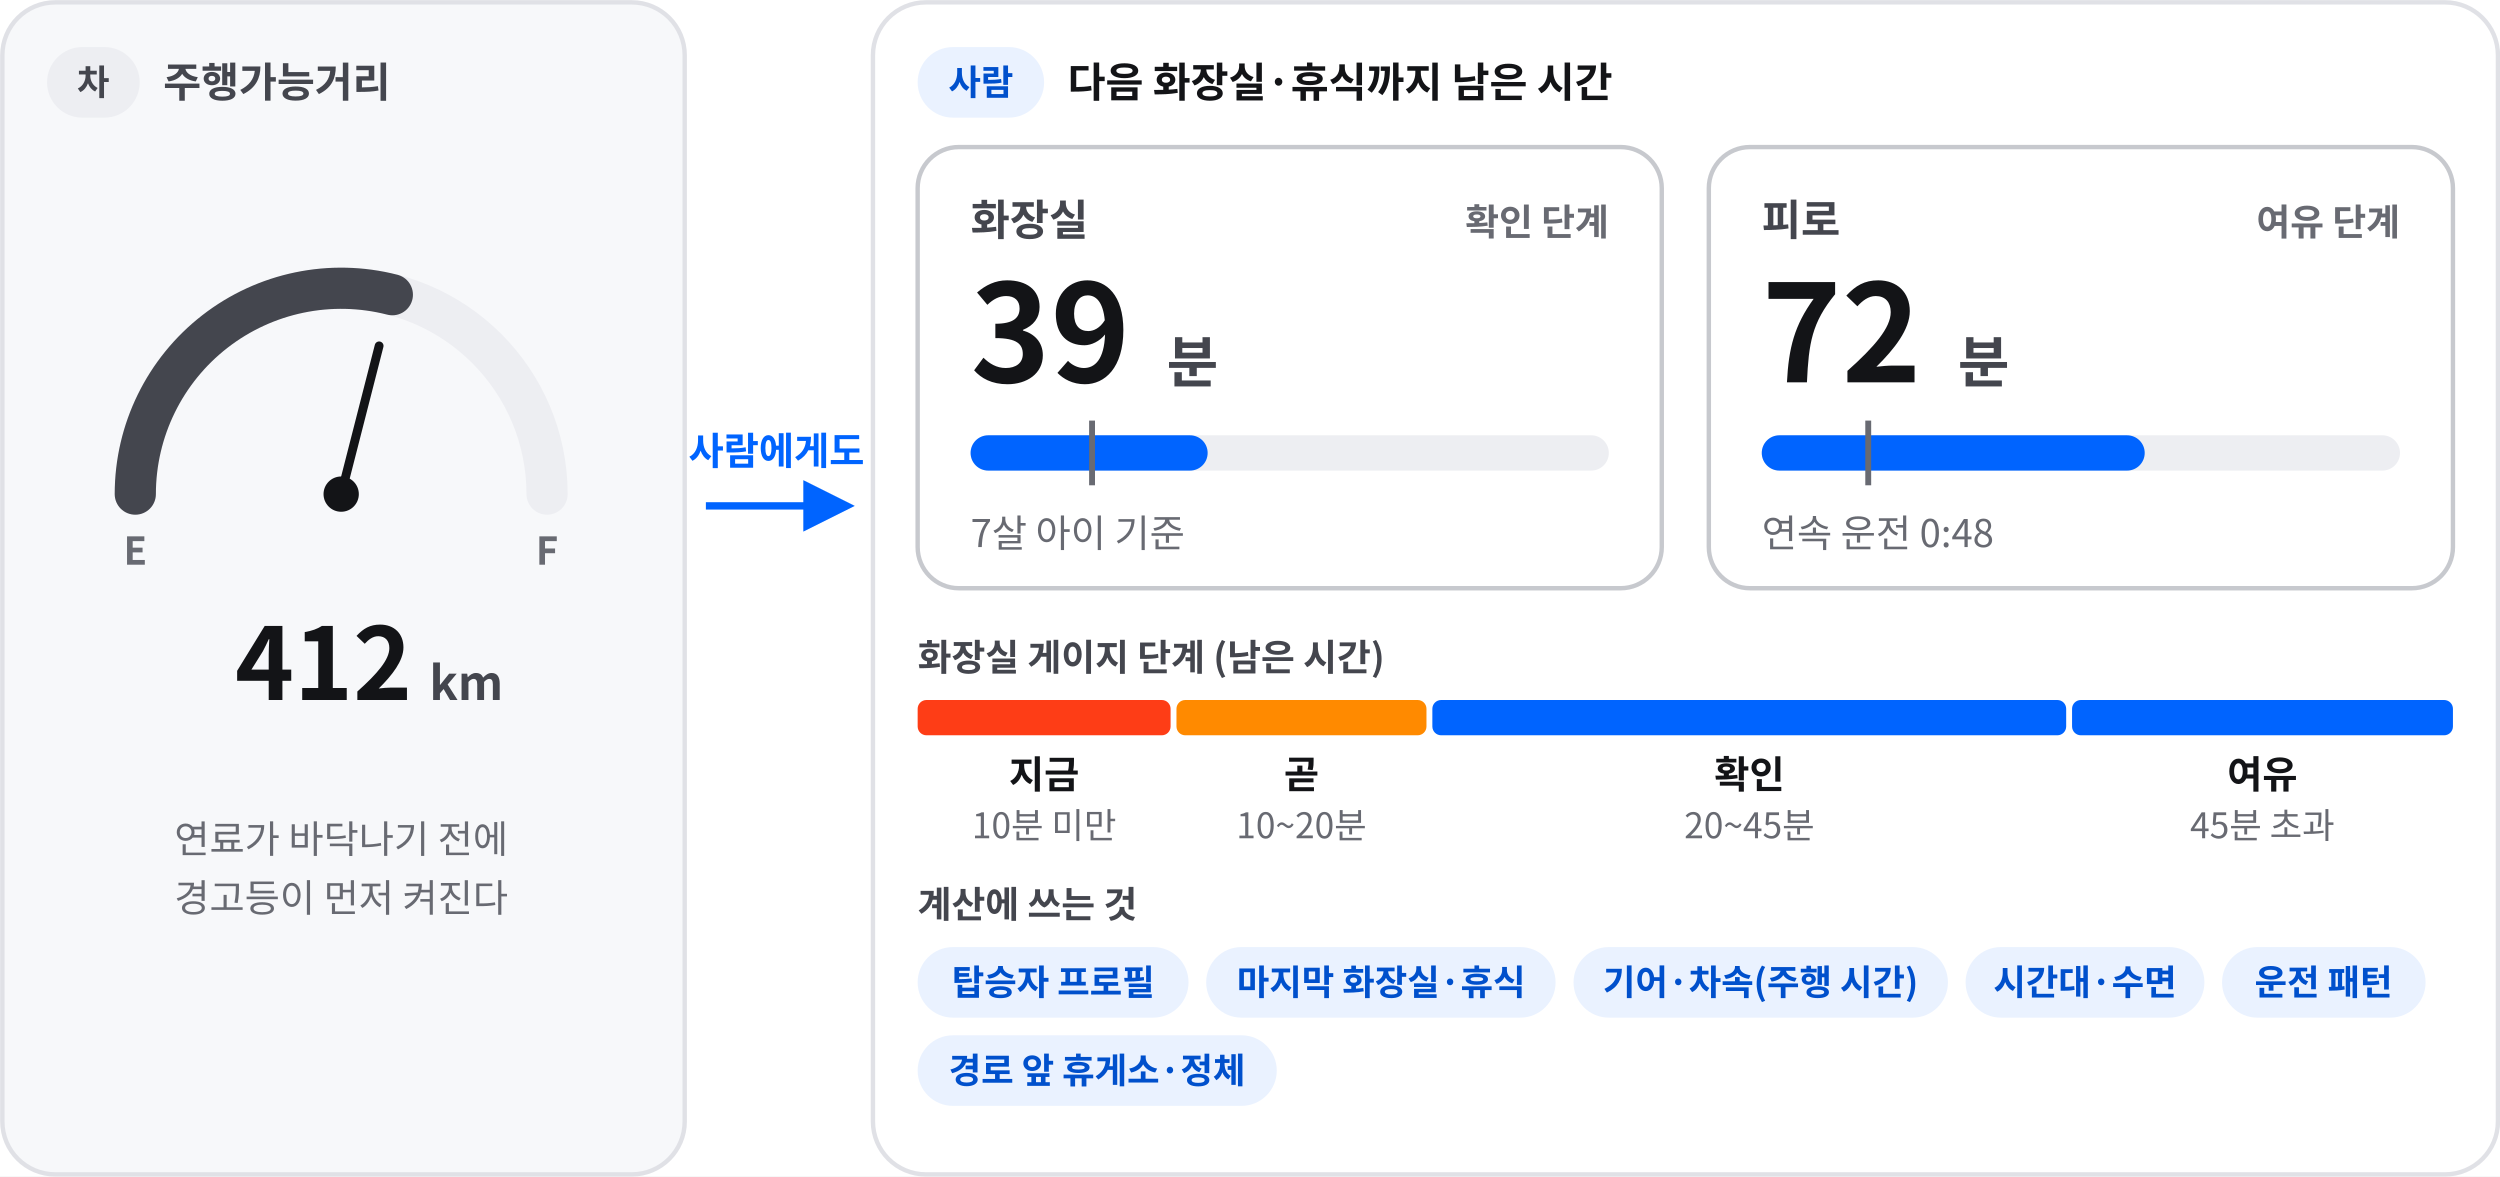
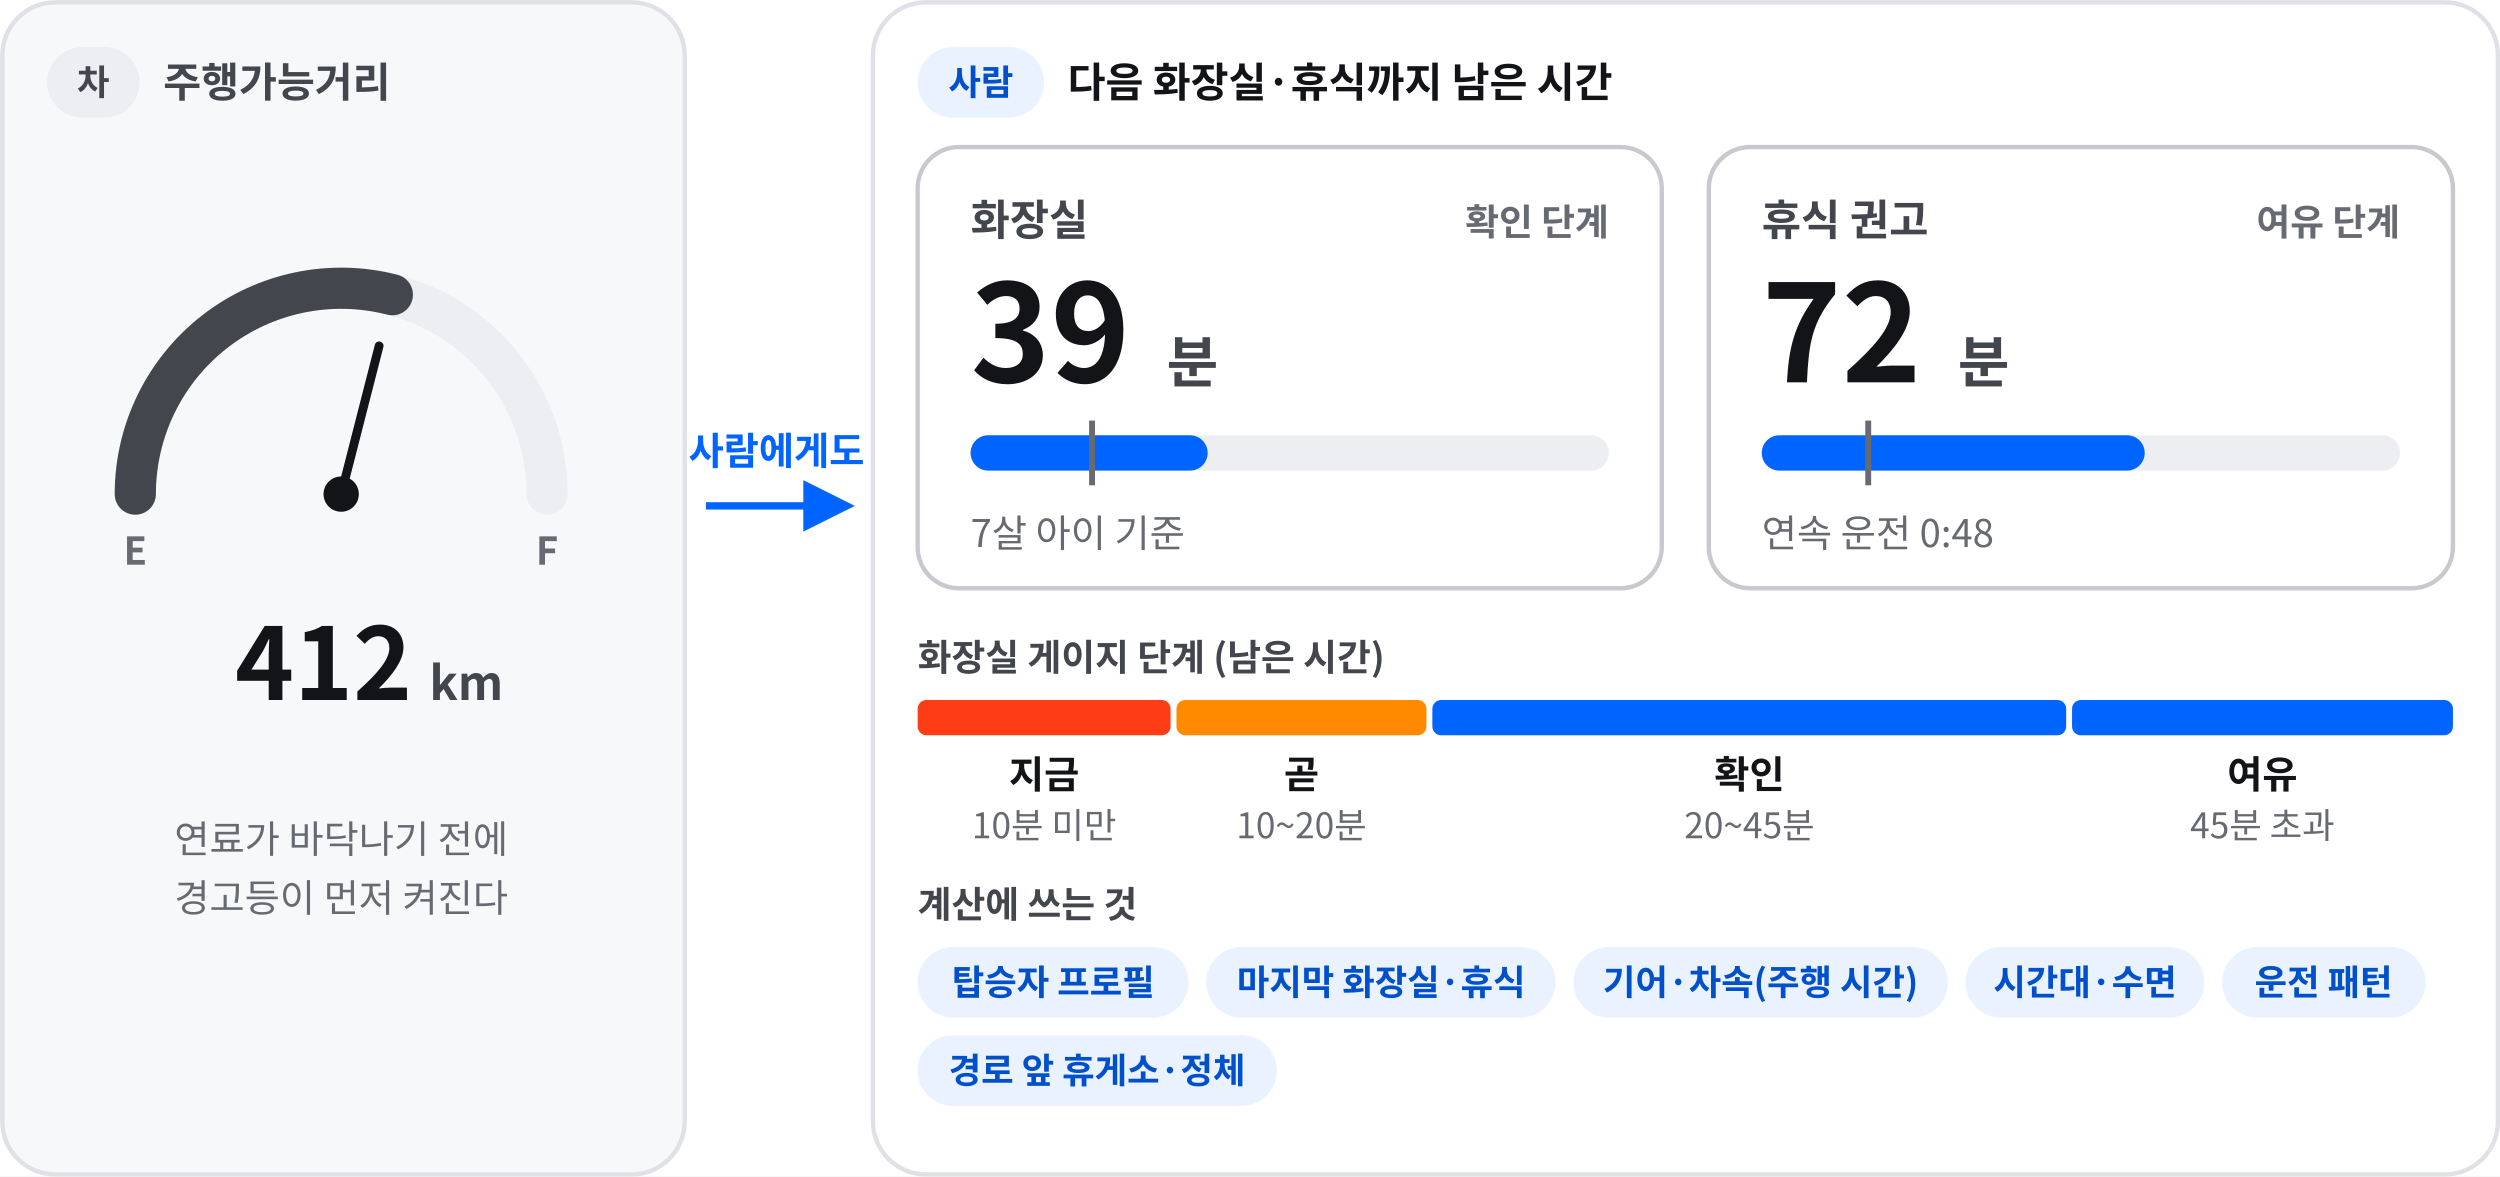
<svg xmlns="http://www.w3.org/2000/svg" width="850" height="400" viewBox="0 0 850 400" font-family="Pretendard, 'Noto Sans CJK KR', NanumGothic, sans-serif">
  <defs>
    <marker id="arrA" viewBox="0 0 10 10" refX="8.5" refY="5" markerWidth="7" markerHeight="7" orient="auto">
      <path d="M0,0 L10,5 L0,10 z" fill="#0064FF" />
    </marker>
    <marker id="arrG" viewBox="0 0 10 10" refX="8.5" refY="5" markerWidth="7" markerHeight="7" orient="auto">
      <path d="M0,0 L10,5 L0,10 z" fill="#686A72" />
    </marker>
    <marker id="arrK" viewBox="0 0 10 10" refX="8.5" refY="5" markerWidth="7" markerHeight="7" orient="auto">
      <path d="M0,0 L10,5 L0,10 z" fill="#44464E" />
    </marker>
  </defs>
  <rect width="850" height="400" fill="#FFFFFF" />
  <rect x="0.8" y="0.8" width="232.0" height="398.5" rx="18.0" fill="#F7F8FA" stroke="#E0E1E6" stroke-width="1.5" />
  <rect x="16.0" y="16.0" width="31.5" height="24.0" rx="12.0" fill="#EDEEF2" />
  <text x="31.7" y="32.3" font-size="12.0" font-weight="600" fill="#44464E" text-anchor="middle">차</text>
  <text x="55.5" y="33.0" font-size="14.0" font-weight="700" fill="#44464E" text-anchor="start">주행가능거리</text>
  <path d="M 46.0 168.0 A 70 70 0 0 1 186.0 168.0" fill="none" stroke="#EDEEF2" stroke-width="14.0" stroke-linecap="round" stroke-linejoin="round" />
  <path d="M 46.0 168.0 A 70 70 0 0 1 133.4 100.2" fill="none" stroke="#44464E" stroke-width="14.0" stroke-linecap="round" stroke-linejoin="round" />
  <line x1="116.0" y1="168.0" x2="128.9" y2="117.6" stroke="#131417" stroke-width="3.0" stroke-linecap="round" />
  <circle cx="116.0" cy="168.0" r="6.0" fill="#131417" />
  <text x="46.0" y="192.0" font-size="13.0" font-weight="700" fill="#686A72" text-anchor="middle">E</text>
  <text x="186.0" y="192.0" font-size="13.0" font-weight="700" fill="#686A72" text-anchor="middle">F</text>
  <text x="110.0" y="238.0" font-size="34.0" font-weight="800" fill="#131417" text-anchor="middle">412</text>
  <text x="146.0" y="238.0" font-size="16.0" font-weight="600" fill="#44464E" text-anchor="start">km</text>
  <text x="116.0" y="290.0" font-size="13.0" font-weight="500" fill="#686A72" text-anchor="middle">연료가 바닥나기 전에</text>
  <text x="116.0" y="310.0" font-size="13.0" font-weight="500" fill="#686A72" text-anchor="middle">경고등이 먼저 켜진다</text>
  <line x1="240.0" y1="172.0" x2="288.0" y2="172.0" stroke="#0064FF" stroke-width="2.5" stroke-linecap="butt" marker-end="url(#arrA)" />
  <text x="264.0" y="158.0" font-size="13.0" font-weight="700" fill="#0064FF" text-anchor="middle">사람에게도</text>
  <rect x="296.8" y="0.8" width="552.5" height="398.5" rx="18.0" fill="#FFFFFF" stroke="#E0E1E6" stroke-width="1.5" />
  <rect x="312.0" y="16.0" width="43.0" height="24.0" rx="12.0" fill="#EAF2FF" />
  <text x="333.5" y="32.3" font-size="12.0" font-weight="600" fill="#0050CC" text-anchor="middle">사람</text>
  <text x="363.0" y="33.0" font-size="14.0" font-weight="700" fill="#131417" text-anchor="start">다음 화장실·휴식까지 남은 시간</text>
  <rect x="312.0" y="50.0" width="253.0" height="150.0" rx="14.0" fill="#FFFFFF" stroke="#C7C9CE" stroke-width="1.5" />
  <text x="330.0" y="80.0" font-size="14.5" font-weight="700" fill="#44464E" text-anchor="start">화장실</text>
  <text x="547.0" y="80.0" font-size="12.5" font-weight="600" fill="#686A72" text-anchor="end">확인 단계</text>
  <text x="330.0" y="130.0" font-size="46.0" font-weight="800" fill="#131417" text-anchor="start">39</text>
  <text x="396.7" y="130.0" font-size="19.0" font-weight="600" fill="#44464E" text-anchor="start">분</text>
  <rect x="330.0" y="148.0" width="217.0" height="12.0" rx="6.0" fill="#EDEEF2" />
  <rect x="330.0" y="148.0" width="80.6" height="12.0" rx="6.0" fill="#0064FF" />
  <line x1="371.3" y1="143.0" x2="371.3" y2="165.0" stroke="#686A72" stroke-width="2.0" stroke-linecap="butt" />
  <text x="330.0" y="186.0" font-size="13.0" font-weight="500" fill="#686A72" text-anchor="start">7살 아이 기준</text>
  <rect x="581.0" y="50.0" width="253.0" height="150.0" rx="14.0" fill="#FFFFFF" stroke="#C7C9CE" stroke-width="1.5" />
-   <text x="599.0" y="80.0" font-size="14.5" font-weight="700" fill="#44464E" text-anchor="start">피로</text>
+   <text x="599.0" y="80.0" font-size="14.5" font-weight="700" fill="#44464E" text-anchor="start">휴식 권고</text>
  <text x="816.0" y="80.0" font-size="12.5" font-weight="600" fill="#686A72" text-anchor="end">여유 단계</text>
  <text x="599.0" y="130.0" font-size="46.0" font-weight="800" fill="#131417" text-anchor="start">72</text>
  <text x="665.7" y="130.0" font-size="19.0" font-weight="600" fill="#44464E" text-anchor="start">분</text>
  <rect x="599.0" y="148.0" width="217.0" height="12.0" rx="6.0" fill="#EDEEF2" />
  <rect x="599.0" y="148.0" width="130.2" height="12.0" rx="6.0" fill="#0064FF" />
  <line x1="635.2" y1="143.0" x2="635.2" y2="165.0" stroke="#686A72" stroke-width="2.0" stroke-linecap="butt" />
  <text x="599.0" y="186.0" font-size="13.0" font-weight="500" fill="#686A72" text-anchor="start">연속 운전 0:48</text>
  <text x="312.0" y="228.0" font-size="12.5" font-weight="700" fill="#44464E" text-anchor="start">화장실 게이지 단계 (남은 시간)</text>
  <rect x="312.0" y="238.0" width="86.0" height="12.0" rx="3.0" fill="#FE3D16" />
  <text x="355.0" y="268.0" font-size="13.0" font-weight="700" fill="#131417" text-anchor="middle">지금</text>
  <text x="355.0" y="285.0" font-size="12.0" font-weight="500" fill="#686A72" text-anchor="middle">10분 미만</text>
  <rect x="400.0" y="238.0" width="85.0" height="12.0" rx="3.0" fill="#FF8A00" />
  <text x="442.5" y="268.0" font-size="13.0" font-weight="700" fill="#131417" text-anchor="middle">곧</text>
  <text x="442.5" y="285.0" font-size="12.0" font-weight="500" fill="#686A72" text-anchor="middle">10~20분</text>
  <rect x="487.0" y="238.0" width="215.5" height="12.0" rx="3.0" fill="#0064FF" />
  <text x="594.8" y="268.0" font-size="13.0" font-weight="700" fill="#131417" text-anchor="middle">확인</text>
  <text x="594.8" y="285.0" font-size="12.0" font-weight="500" fill="#686A72" text-anchor="middle">20~45분</text>
  <rect x="704.5" y="238.0" width="129.5" height="12.0" rx="3.0" fill="#0064FF" />
  <text x="769.2" y="268.0" font-size="13.0" font-weight="700" fill="#131417" text-anchor="middle">여유</text>
  <text x="769.2" y="285.0" font-size="12.0" font-weight="500" fill="#686A72" text-anchor="middle">45분 초과</text>
  <text x="312.0" y="312.0" font-size="12.5" font-weight="700" fill="#44464E" text-anchor="start">계산에 쓰는 것</text>
  <rect x="312.0" y="322.0" width="92.1" height="24.0" rx="12.0" fill="#EAF2FF" />
  <text x="358.1" y="338.3" font-size="12.0" font-weight="600" fill="#0050CC" text-anchor="middle">탑승자 프로필</text>
  <rect x="410.1" y="322.0" width="118.8" height="24.0" rx="12.0" fill="#EAF2FF" />
  <text x="469.6" y="338.3" font-size="12.0" font-weight="600" fill="#0050CC" text-anchor="middle">마지막 화장실·휴식</text>
  <rect x="535.0" y="322.0" width="127.3" height="24.0" rx="12.0" fill="#EAF2FF" />
  <text x="598.6" y="338.3" font-size="12.0" font-weight="600" fill="#0050CC" text-anchor="middle">기어·차속(주행 시간)</text>
  <rect x="668.3" y="322.0" width="81.2" height="24.0" rx="12.0" fill="#EAF2FF" />
  <text x="708.9" y="338.3" font-size="12.0" font-weight="600" fill="#0050CC" text-anchor="middle">시간대·수면</text>
  <rect x="755.5" y="322.0" width="69.2" height="24.0" rx="12.0" fill="#EAF2FF" />
  <text x="790.0" y="338.3" font-size="12.0" font-weight="600" fill="#0050CC" text-anchor="middle">운전 패턴</text>
  <rect x="312.0" y="352.0" width="122.1" height="24.0" rx="12.0" fill="#EAF2FF" />
  <text x="373.0" y="368.3" font-size="12.0" font-weight="600" fill="#0050CC" text-anchor="middle">경로 앞 휴게소·정체</text>
</svg>
